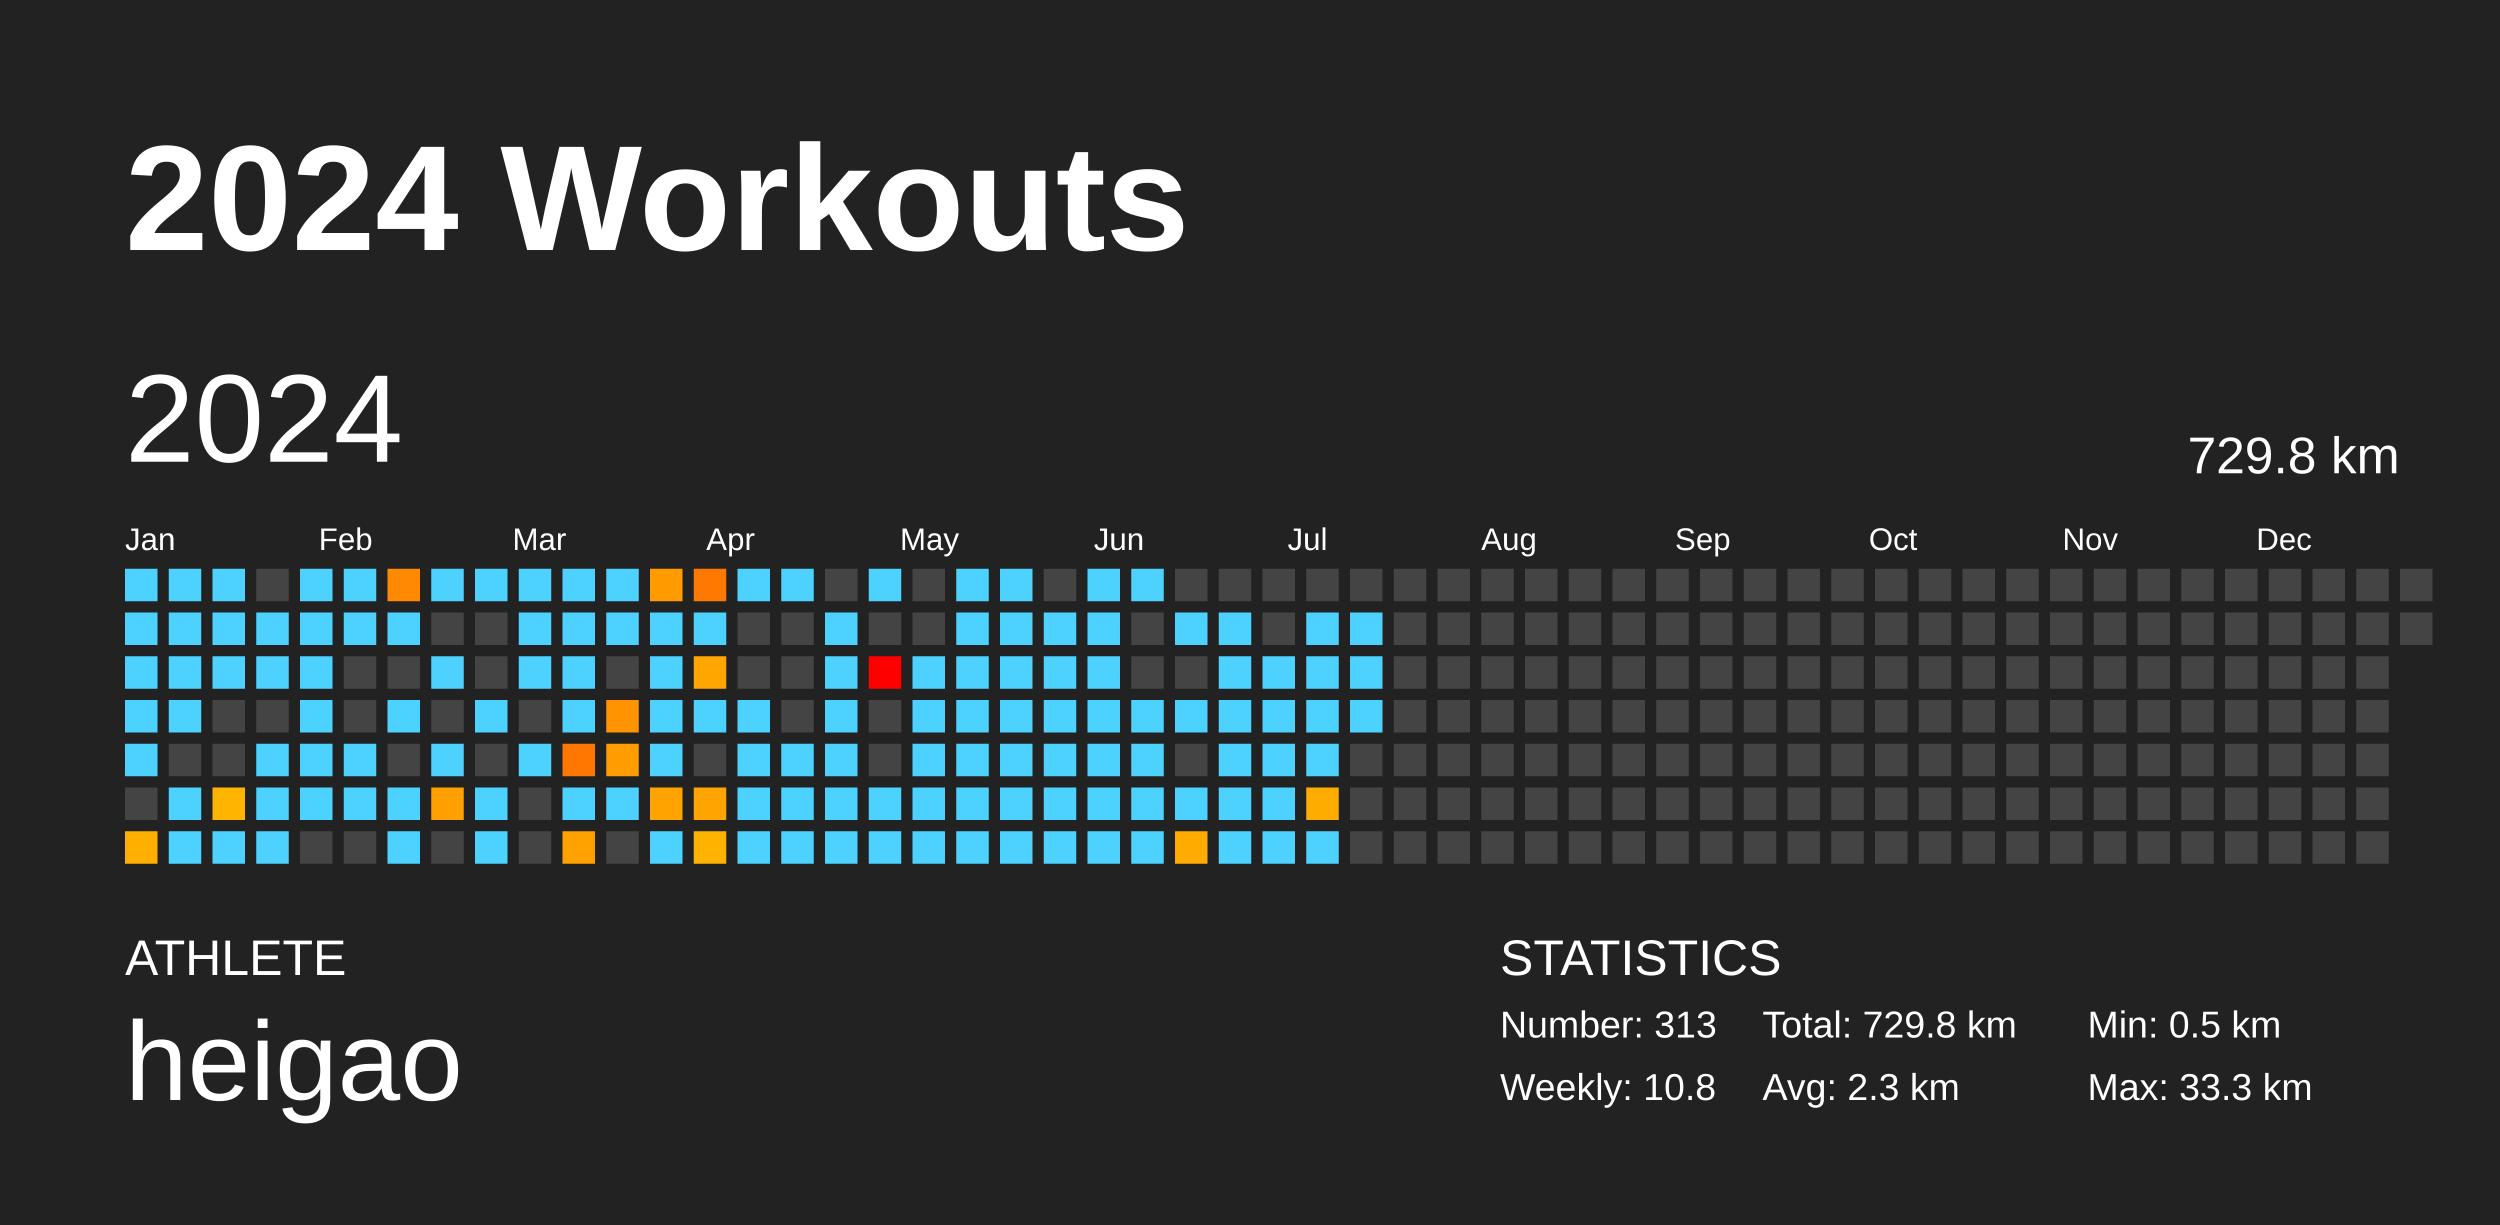
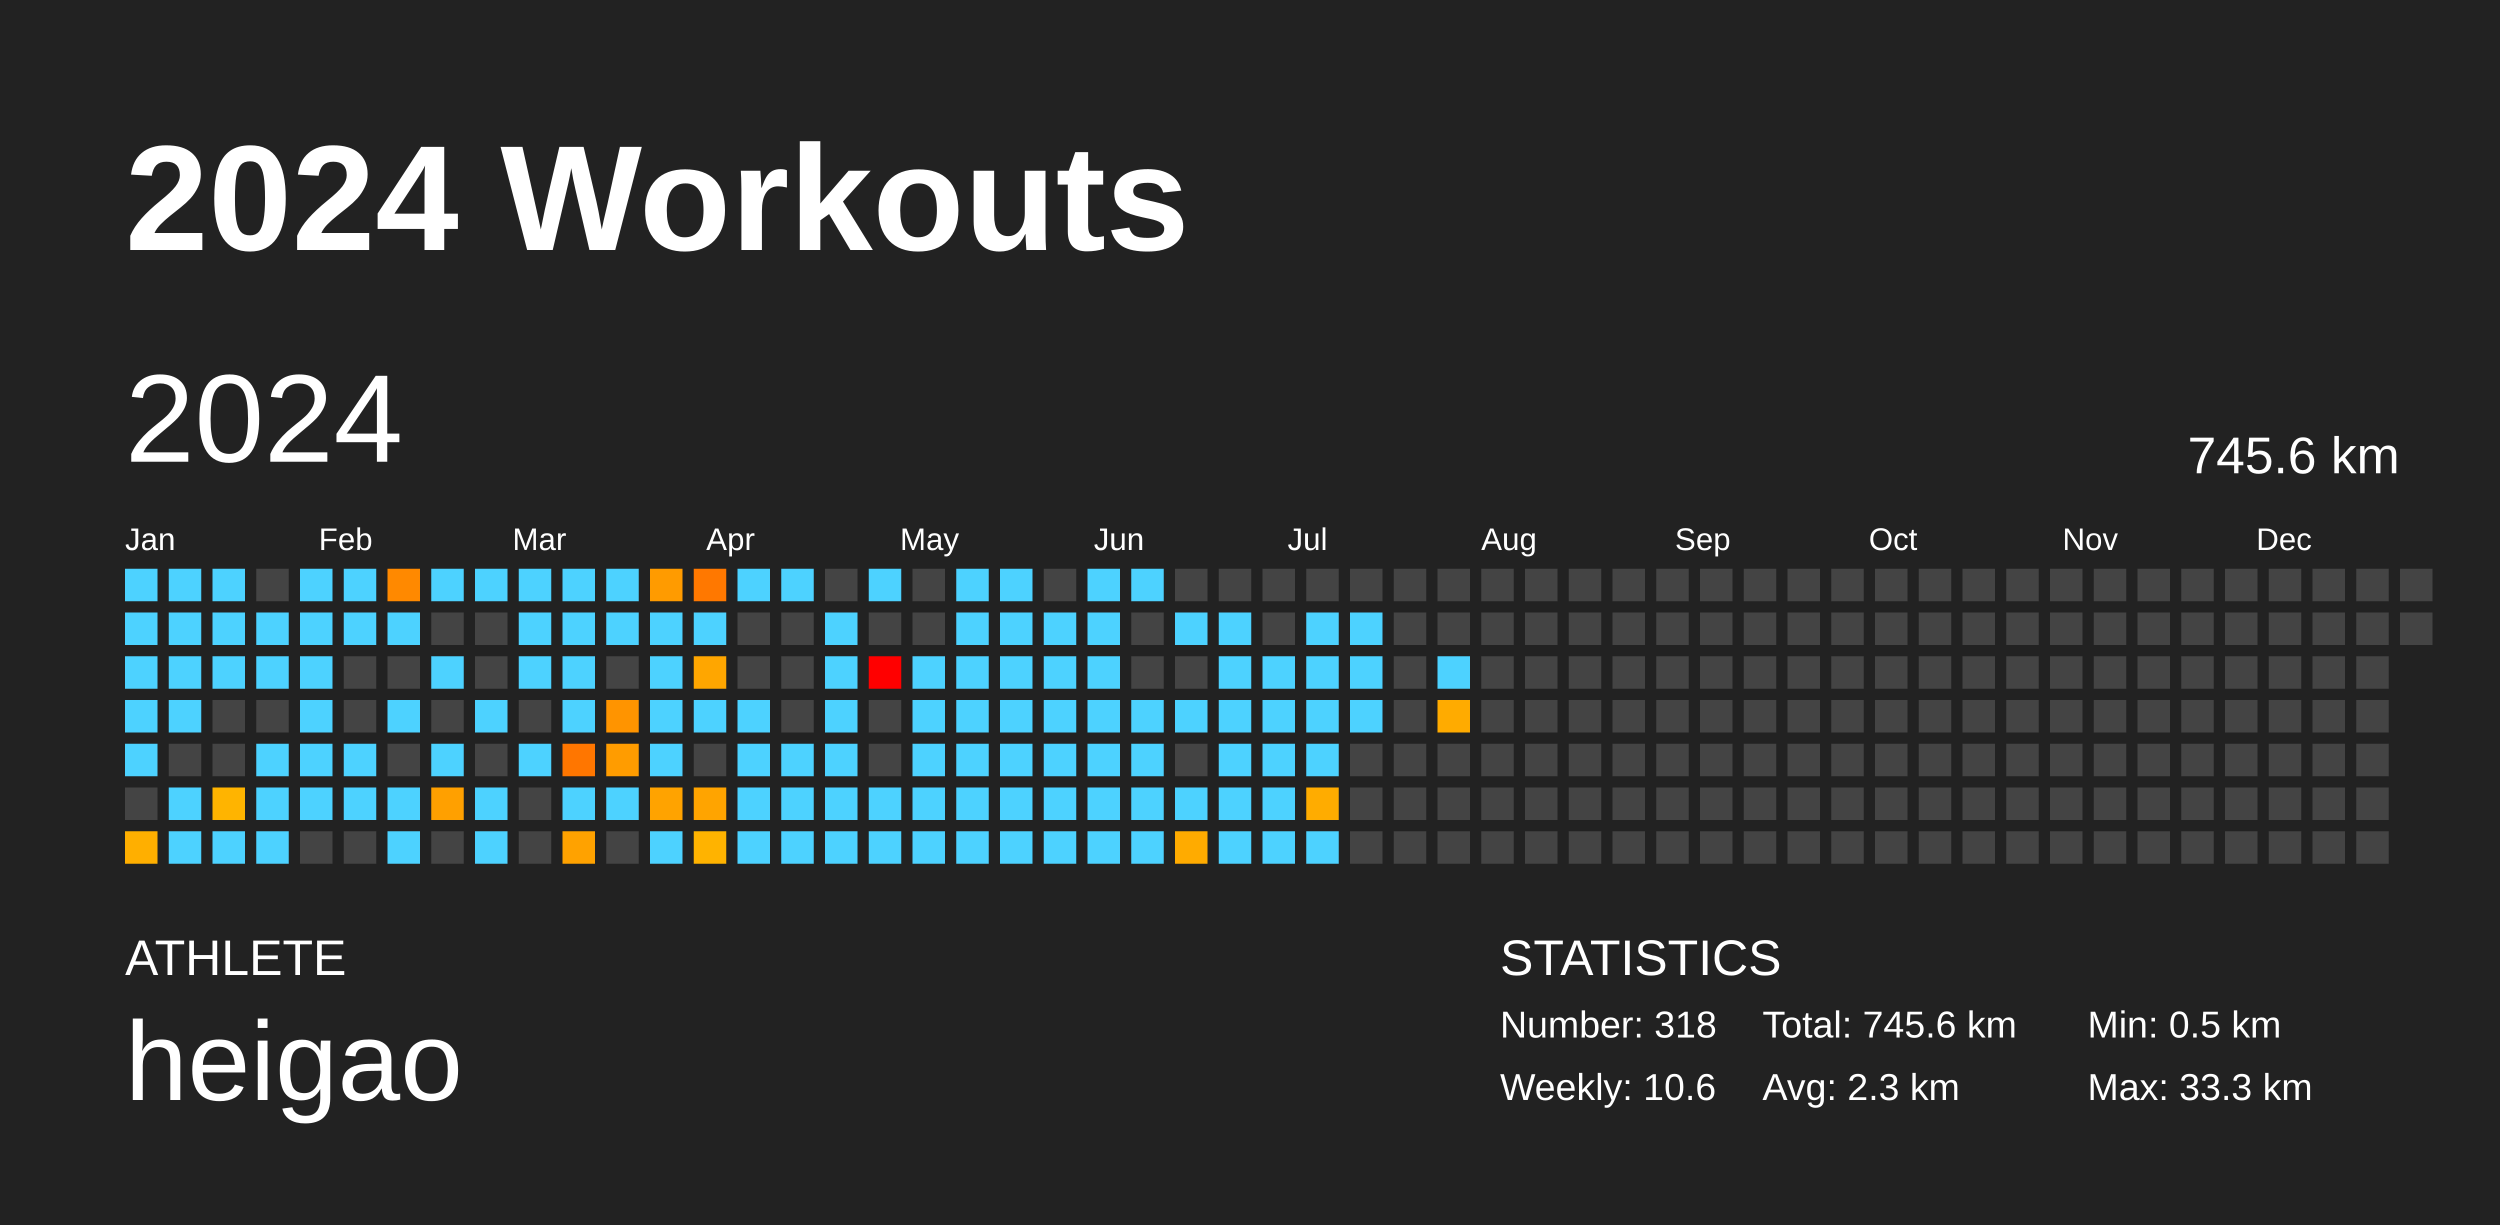
<svg xmlns="http://www.w3.org/2000/svg" baseProfile="full" height="98mm" version="1.1" viewBox="0,0,200,98" width="200mm">
  <defs />
  <rect fill="#222222" height="98" width="200" x="0" y="0" />
  <text fill="#FFFFFF" style="font-size:12px; font-family:Arial; font-weight:bold;" x="10" y="20">2024 Workouts</text>
  <text fill="#FFFFFF" style="font-size:4px; font-family:Arial" x="10" y="78">ATHLETE</text>
  <text fill="#FFFFFF" style="font-size:9px; font-family:Arial" x="10" y="88">heigao</text>
  <text fill="#FFFFFF" style="font-size:4px; font-family:Arial" x="120" y="78">STATISTICS</text>
-   <text fill="#FFFFFF" style="font-size:3px; font-family:Arial" x="120" y="83">Number: 313</text>
-   <text fill="#FFFFFF" style="font-size:3px; font-family:Arial" x="120" y="88">Weekly: 10.8</text>
-   <text fill="#FFFFFF" style="font-size:3px; font-family:Arial" x="141" y="83">Total: 729.8 km</text>
+   <text fill="#FFFFFF" style="font-size:3px; font-family:Arial" x="120" y="83">Number: 318</text>
+   <text fill="#FFFFFF" style="font-size:3px; font-family:Arial" x="120" y="88">Weekly: 10.6</text>
+   <text fill="#FFFFFF" style="font-size:3px; font-family:Arial" x="141" y="83">Total: 745.6 km</text>
  <text fill="#FFFFFF" style="font-size:3px; font-family:Arial" x="141" y="88">Avg: 2.3 km</text>
  <text fill="#FFFFFF" style="font-size:3px; font-family:Arial" x="167" y="83">Min: 0.5 km</text>
  <text fill="#FFFFFF" style="font-size:3px; font-family:Arial" x="167" y="88">Max: 33.3 km</text>
  <text dominant-baseline="hanging" fill="#FFFFFF" style="font-size:10.0px; font-family:Arial;" x="10" y="30">2024</text>
-   <text dominant-baseline="hanging" fill="#FFFFFF" style="font-size:4.125px; font-family:Arial;" x="175" y="35">729.8 km</text>
+   <text dominant-baseline="hanging" fill="#FFFFFF" style="font-size:4.125px; font-family:Arial;" x="175" y="35">745.6 km</text>
  <text fill="#FFFFFF" style="font-size:2.5px; font-family:Arial" x="10.0" y="44">Jan</text>
  <text fill="#FFFFFF" style="font-size:2.5px; font-family:Arial" x="25.5" y="44">Feb</text>
  <text fill="#FFFFFF" style="font-size:2.5px; font-family:Arial" x="41.0" y="44">Mar</text>
  <text fill="#FFFFFF" style="font-size:2.5px; font-family:Arial" x="56.5" y="44">Apr</text>
  <text fill="#FFFFFF" style="font-size:2.5px; font-family:Arial" x="72.0" y="44">May</text>
  <text fill="#FFFFFF" style="font-size:2.5px; font-family:Arial" x="87.5" y="44">Jun</text>
  <text fill="#FFFFFF" style="font-size:2.5px; font-family:Arial" x="103.0" y="44">Jul</text>
  <text fill="#FFFFFF" style="font-size:2.5px; font-family:Arial" x="118.5" y="44">Aug</text>
  <text fill="#FFFFFF" style="font-size:2.5px; font-family:Arial" x="134.0" y="44">Sep</text>
  <text fill="#FFFFFF" style="font-size:2.5px; font-family:Arial" x="149.5" y="44">Oct</text>
  <text fill="#FFFFFF" style="font-size:2.5px; font-family:Arial" x="165.0" y="44">Nov</text>
  <text fill="#FFFFFF" style="font-size:2.5px; font-family:Arial" x="180.5" y="44">Dec</text>
  <rect fill="#4dd2ff" height="2.6" width="2.6" x="10.0" y="45.5" />
  <rect fill="#4dd2ff" height="2.6" width="2.6" x="10.0" y="49.0" />
  <rect fill="#4dd2ff" height="2.6" width="2.6" x="10.0" y="52.5" />
  <rect fill="#4dd2ff" height="2.6" width="2.6" x="10.0" y="56.0" />
  <rect fill="#4dd2ff" height="2.6" width="2.6" x="10.0" y="59.5" />
  <rect fill="#444444" height="2.6" width="2.6" x="10.0" y="63.0" />
  <rect fill="#ffaf00" height="2.6" width="2.6" x="10.0" y="66.5" />
  <rect fill="#4dd2ff" height="2.6" width="2.6" x="13.5" y="45.5" />
  <rect fill="#4dd2ff" height="2.6" width="2.6" x="13.5" y="49.0" />
  <rect fill="#4dd2ff" height="2.6" width="2.6" x="13.5" y="52.5" />
  <rect fill="#4dd2ff" height="2.6" width="2.6" x="13.5" y="56.0" />
  <rect fill="#444444" height="2.6" width="2.6" x="13.5" y="59.5" />
  <rect fill="#4dd2ff" height="2.6" width="2.6" x="13.5" y="63.0" />
  <rect fill="#4dd2ff" height="2.6" width="2.6" x="13.5" y="66.5" />
  <rect fill="#4dd2ff" height="2.6" width="2.6" x="17.0" y="45.5" />
  <rect fill="#4dd2ff" height="2.6" width="2.6" x="17.0" y="49.0" />
  <rect fill="#4dd2ff" height="2.6" width="2.6" x="17.0" y="52.5" />
  <rect fill="#444444" height="2.6" width="2.6" x="17.0" y="56.0" />
  <rect fill="#444444" height="2.6" width="2.6" x="17.0" y="59.5" />
  <rect fill="#ffb400" height="2.6" width="2.6" x="17.0" y="63.0" />
  <rect fill="#4dd2ff" height="2.6" width="2.6" x="17.0" y="66.5" />
  <rect fill="#444444" height="2.6" width="2.6" x="20.5" y="45.5" />
  <rect fill="#4dd2ff" height="2.6" width="2.6" x="20.5" y="49.0" />
  <rect fill="#4dd2ff" height="2.6" width="2.6" x="20.5" y="52.5" />
  <rect fill="#444444" height="2.6" width="2.6" x="20.5" y="56.0" />
  <rect fill="#4dd2ff" height="2.6" width="2.6" x="20.5" y="59.5" />
  <rect fill="#4dd2ff" height="2.6" width="2.6" x="20.5" y="63.0" />
  <rect fill="#4dd2ff" height="2.6" width="2.6" x="20.5" y="66.5" />
  <rect fill="#4dd2ff" height="2.6" width="2.6" x="24.0" y="45.5" />
  <rect fill="#4dd2ff" height="2.6" width="2.6" x="24.0" y="49.0" />
  <rect fill="#4dd2ff" height="2.6" width="2.6" x="24.0" y="52.5" />
  <rect fill="#4dd2ff" height="2.6" width="2.6" x="24.0" y="56.0" />
  <rect fill="#4dd2ff" height="2.6" width="2.6" x="24.0" y="59.5" />
  <rect fill="#4dd2ff" height="2.6" width="2.6" x="24.0" y="63.0" />
  <rect fill="#444444" height="2.6" width="2.6" x="24.0" y="66.5" />
  <rect fill="#4dd2ff" height="2.6" width="2.6" x="27.5" y="45.5" />
  <rect fill="#4dd2ff" height="2.6" width="2.6" x="27.5" y="49.0" />
  <rect fill="#444444" height="2.6" width="2.6" x="27.5" y="52.5" />
  <rect fill="#444444" height="2.6" width="2.6" x="27.5" y="56.0" />
  <rect fill="#4dd2ff" height="2.6" width="2.6" x="27.5" y="59.5" />
  <rect fill="#4dd2ff" height="2.6" width="2.6" x="27.5" y="63.0" />
  <rect fill="#444444" height="2.6" width="2.6" x="27.5" y="66.5" />
  <rect fill="#ff8900" height="2.6" width="2.6" x="31.0" y="45.5" />
  <rect fill="#4dd2ff" height="2.6" width="2.6" x="31.0" y="49.0" />
  <rect fill="#444444" height="2.6" width="2.6" x="31.0" y="52.5" />
  <rect fill="#4dd2ff" height="2.6" width="2.6" x="31.0" y="56.0" />
  <rect fill="#444444" height="2.6" width="2.6" x="31.0" y="59.5" />
  <rect fill="#4dd2ff" height="2.6" width="2.6" x="31.0" y="63.0" />
  <rect fill="#4dd2ff" height="2.6" width="2.6" x="31.0" y="66.5" />
  <rect fill="#4dd2ff" height="2.6" width="2.6" x="34.5" y="45.5" />
  <rect fill="#444444" height="2.6" width="2.6" x="34.5" y="49.0" />
  <rect fill="#4dd2ff" height="2.6" width="2.6" x="34.5" y="52.5" />
  <rect fill="#444444" height="2.6" width="2.6" x="34.5" y="56.0" />
  <rect fill="#4dd2ff" height="2.6" width="2.6" x="34.5" y="59.5" />
  <rect fill="#ffa000" height="2.6" width="2.6" x="34.5" y="63.0" />
  <rect fill="#444444" height="2.6" width="2.6" x="34.5" y="66.5" />
  <rect fill="#4dd2ff" height="2.6" width="2.6" x="38.0" y="45.5" />
  <rect fill="#444444" height="2.6" width="2.6" x="38.0" y="49.0" />
  <rect fill="#444444" height="2.6" width="2.6" x="38.0" y="52.5" />
  <rect fill="#4dd2ff" height="2.6" width="2.6" x="38.0" y="56.0" />
  <rect fill="#444444" height="2.6" width="2.6" x="38.0" y="59.5" />
  <rect fill="#4dd2ff" height="2.6" width="2.6" x="38.0" y="63.0" />
  <rect fill="#4dd2ff" height="2.6" width="2.6" x="38.0" y="66.5" />
  <rect fill="#4dd2ff" height="2.6" width="2.6" x="41.5" y="45.5" />
  <rect fill="#4dd2ff" height="2.6" width="2.6" x="41.5" y="49.0" />
  <rect fill="#4dd2ff" height="2.6" width="2.6" x="41.5" y="52.5" />
  <rect fill="#444444" height="2.6" width="2.6" x="41.5" y="56.0" />
  <rect fill="#4dd2ff" height="2.6" width="2.6" x="41.5" y="59.5" />
  <rect fill="#444444" height="2.6" width="2.6" x="41.5" y="63.0" />
  <rect fill="#444444" height="2.6" width="2.6" x="41.5" y="66.5" />
  <rect fill="#4dd2ff" height="2.6" width="2.6" x="45.0" y="45.5" />
  <rect fill="#4dd2ff" height="2.6" width="2.6" x="45.0" y="49.0" />
  <rect fill="#4dd2ff" height="2.6" width="2.6" x="45.0" y="52.5" />
  <rect fill="#4dd2ff" height="2.6" width="2.6" x="45.0" y="56.0" />
  <rect fill="#ff7600" height="2.6" width="2.6" x="45.0" y="59.5" />
  <rect fill="#4dd2ff" height="2.6" width="2.6" x="45.0" y="63.0" />
  <rect fill="#ffa200" height="2.6" width="2.6" x="45.0" y="66.5" />
  <rect fill="#4dd2ff" height="2.6" width="2.6" x="48.5" y="45.5" />
  <rect fill="#4dd2ff" height="2.6" width="2.6" x="48.5" y="49.0" />
  <rect fill="#444444" height="2.6" width="2.6" x="48.5" y="52.5" />
  <rect fill="#ff9400" height="2.6" width="2.6" x="48.5" y="56.0" />
  <rect fill="#ff9c00" height="2.6" width="2.6" x="48.5" y="59.5" />
  <rect fill="#4dd2ff" height="2.6" width="2.6" x="48.5" y="63.0" />
  <rect fill="#444444" height="2.6" width="2.6" x="48.5" y="66.5" />
  <rect fill="#ff9b00" height="2.6" width="2.6" x="52.0" y="45.5" />
  <rect fill="#4dd2ff" height="2.6" width="2.6" x="52.0" y="49.0" />
  <rect fill="#4dd2ff" height="2.6" width="2.6" x="52.0" y="52.5" />
  <rect fill="#4dd2ff" height="2.6" width="2.6" x="52.0" y="56.0" />
  <rect fill="#4dd2ff" height="2.6" width="2.6" x="52.0" y="59.5" />
  <rect fill="#ffa300" height="2.6" width="2.6" x="52.0" y="63.0" />
  <rect fill="#4dd2ff" height="2.6" width="2.6" x="52.0" y="66.5" />
  <rect fill="#ff7800" height="2.6" width="2.6" x="55.5" y="45.5" />
  <rect fill="#4dd2ff" height="2.6" width="2.6" x="55.5" y="49.0" />
  <rect fill="#ffa600" height="2.6" width="2.6" x="55.5" y="52.5" />
  <rect fill="#4dd2ff" height="2.6" width="2.6" x="55.5" y="56.0" />
  <rect fill="#444444" height="2.6" width="2.6" x="55.5" y="59.5" />
  <rect fill="#ffa400" height="2.6" width="2.6" x="55.5" y="63.0" />
  <rect fill="#ffb300" height="2.6" width="2.6" x="55.5" y="66.5" />
  <rect fill="#4dd2ff" height="2.6" width="2.6" x="59.0" y="45.5" />
  <rect fill="#444444" height="2.6" width="2.6" x="59.0" y="49.0" />
  <rect fill="#444444" height="2.6" width="2.6" x="59.0" y="52.5" />
  <rect fill="#4dd2ff" height="2.6" width="2.6" x="59.0" y="56.0" />
  <rect fill="#4dd2ff" height="2.6" width="2.6" x="59.0" y="59.5" />
  <rect fill="#4dd2ff" height="2.6" width="2.6" x="59.0" y="63.0" />
  <rect fill="#4dd2ff" height="2.6" width="2.6" x="59.0" y="66.5" />
  <rect fill="#4dd2ff" height="2.6" width="2.6" x="62.5" y="45.5" />
  <rect fill="#444444" height="2.6" width="2.6" x="62.5" y="49.0" />
  <rect fill="#444444" height="2.6" width="2.6" x="62.5" y="52.5" />
  <rect fill="#444444" height="2.6" width="2.6" x="62.5" y="56.0" />
  <rect fill="#4dd2ff" height="2.6" width="2.6" x="62.5" y="59.5" />
  <rect fill="#4dd2ff" height="2.6" width="2.6" x="62.5" y="63.0" />
  <rect fill="#4dd2ff" height="2.6" width="2.6" x="62.5" y="66.5" />
  <rect fill="#444444" height="2.6" width="2.6" x="66.0" y="45.5" />
  <rect fill="#4dd2ff" height="2.6" width="2.6" x="66.0" y="49.0" />
  <rect fill="#4dd2ff" height="2.6" width="2.6" x="66.0" y="52.5" />
  <rect fill="#4dd2ff" height="2.6" width="2.6" x="66.0" y="56.0" />
  <rect fill="#4dd2ff" height="2.6" width="2.6" x="66.0" y="59.5" />
  <rect fill="#4dd2ff" height="2.6" width="2.6" x="66.0" y="63.0" />
  <rect fill="#4dd2ff" height="2.6" width="2.6" x="66.0" y="66.5" />
  <rect fill="#4dd2ff" height="2.6" width="2.6" x="69.5" y="45.5" />
  <rect fill="#444444" height="2.6" width="2.6" x="69.5" y="49.0" />
  <rect fill="red" height="2.6" width="2.6" x="69.5" y="52.5" />
  <rect fill="#444444" height="2.6" width="2.6" x="69.5" y="56.0" />
  <rect fill="#444444" height="2.6" width="2.6" x="69.5" y="59.5" />
  <rect fill="#4dd2ff" height="2.6" width="2.6" x="69.5" y="63.0" />
  <rect fill="#4dd2ff" height="2.6" width="2.6" x="69.5" y="66.5" />
  <rect fill="#444444" height="2.6" width="2.6" x="73.0" y="45.5" />
  <rect fill="#444444" height="2.6" width="2.6" x="73.0" y="49.0" />
  <rect fill="#4dd2ff" height="2.6" width="2.6" x="73.0" y="52.5" />
  <rect fill="#4dd2ff" height="2.6" width="2.6" x="73.0" y="56.0" />
  <rect fill="#4dd2ff" height="2.6" width="2.6" x="73.0" y="59.5" />
  <rect fill="#4dd2ff" height="2.6" width="2.6" x="73.0" y="63.0" />
  <rect fill="#4dd2ff" height="2.6" width="2.6" x="73.0" y="66.5" />
  <rect fill="#4dd2ff" height="2.6" width="2.6" x="76.5" y="45.5" />
  <rect fill="#4dd2ff" height="2.6" width="2.6" x="76.5" y="49.0" />
  <rect fill="#4dd2ff" height="2.6" width="2.6" x="76.5" y="52.5" />
  <rect fill="#4dd2ff" height="2.6" width="2.6" x="76.5" y="56.0" />
  <rect fill="#4dd2ff" height="2.6" width="2.6" x="76.5" y="59.5" />
  <rect fill="#4dd2ff" height="2.6" width="2.6" x="76.5" y="63.0" />
  <rect fill="#4dd2ff" height="2.6" width="2.6" x="76.5" y="66.5" />
  <rect fill="#4dd2ff" height="2.6" width="2.6" x="80.0" y="45.5" />
  <rect fill="#4dd2ff" height="2.6" width="2.6" x="80.0" y="49.0" />
  <rect fill="#4dd2ff" height="2.6" width="2.6" x="80.0" y="52.5" />
  <rect fill="#4dd2ff" height="2.6" width="2.6" x="80.0" y="56.0" />
  <rect fill="#4dd2ff" height="2.6" width="2.6" x="80.0" y="59.5" />
  <rect fill="#4dd2ff" height="2.6" width="2.6" x="80.0" y="63.0" />
  <rect fill="#4dd2ff" height="2.6" width="2.6" x="80.0" y="66.5" />
  <rect fill="#444444" height="2.6" width="2.6" x="83.5" y="45.5" />
  <rect fill="#4dd2ff" height="2.6" width="2.6" x="83.5" y="49.0" />
  <rect fill="#4dd2ff" height="2.6" width="2.6" x="83.5" y="52.5" />
  <rect fill="#4dd2ff" height="2.6" width="2.6" x="83.5" y="56.0" />
  <rect fill="#4dd2ff" height="2.6" width="2.6" x="83.5" y="59.5" />
  <rect fill="#4dd2ff" height="2.6" width="2.6" x="83.5" y="63.0" />
  <rect fill="#4dd2ff" height="2.6" width="2.6" x="83.5" y="66.5" />
  <rect fill="#4dd2ff" height="2.6" width="2.6" x="87.0" y="45.5" />
  <rect fill="#4dd2ff" height="2.6" width="2.6" x="87.0" y="49.0" />
  <rect fill="#4dd2ff" height="2.6" width="2.6" x="87.0" y="52.5" />
  <rect fill="#4dd2ff" height="2.6" width="2.6" x="87.0" y="56.0" />
  <rect fill="#4dd2ff" height="2.6" width="2.6" x="87.0" y="59.5" />
  <rect fill="#4dd2ff" height="2.6" width="2.6" x="87.0" y="63.0" />
  <rect fill="#4dd2ff" height="2.6" width="2.6" x="87.0" y="66.5" />
  <rect fill="#4dd2ff" height="2.6" width="2.6" x="90.5" y="45.5" />
  <rect fill="#444444" height="2.6" width="2.6" x="90.5" y="49.0" />
  <rect fill="#444444" height="2.6" width="2.6" x="90.5" y="52.5" />
  <rect fill="#4dd2ff" height="2.6" width="2.6" x="90.5" y="56.0" />
  <rect fill="#4dd2ff" height="2.6" width="2.6" x="90.5" y="59.5" />
  <rect fill="#4dd2ff" height="2.6" width="2.6" x="90.5" y="63.0" />
  <rect fill="#4dd2ff" height="2.6" width="2.6" x="90.5" y="66.5" />
  <rect fill="#444444" height="2.6" width="2.6" x="94.0" y="45.5" />
  <rect fill="#4dd2ff" height="2.6" width="2.6" x="94.0" y="49.0" />
  <rect fill="#444444" height="2.6" width="2.6" x="94.0" y="52.5" />
  <rect fill="#4dd2ff" height="2.6" width="2.6" x="94.0" y="56.0" />
  <rect fill="#444444" height="2.6" width="2.6" x="94.0" y="59.5" />
  <rect fill="#4dd2ff" height="2.6" width="2.6" x="94.0" y="63.0" />
  <rect fill="#ffab00" height="2.6" width="2.6" x="94.0" y="66.5" />
  <rect fill="#444444" height="2.6" width="2.6" x="97.5" y="45.5" />
  <rect fill="#4dd2ff" height="2.6" width="2.6" x="97.5" y="49.0" />
  <rect fill="#4dd2ff" height="2.6" width="2.6" x="97.5" y="52.5" />
  <rect fill="#4dd2ff" height="2.6" width="2.6" x="97.5" y="56.0" />
  <rect fill="#4dd2ff" height="2.6" width="2.6" x="97.5" y="59.5" />
  <rect fill="#4dd2ff" height="2.6" width="2.6" x="97.5" y="63.0" />
  <rect fill="#4dd2ff" height="2.6" width="2.6" x="97.5" y="66.5" />
  <rect fill="#444444" height="2.6" width="2.6" x="101.0" y="45.5" />
  <rect fill="#444444" height="2.6" width="2.6" x="101.0" y="49.0" />
  <rect fill="#4dd2ff" height="2.6" width="2.6" x="101.0" y="52.5" />
  <rect fill="#4dd2ff" height="2.6" width="2.6" x="101.0" y="56.0" />
  <rect fill="#4dd2ff" height="2.6" width="2.6" x="101.0" y="59.5" />
  <rect fill="#4dd2ff" height="2.6" width="2.6" x="101.0" y="63.0" />
  <rect fill="#4dd2ff" height="2.6" width="2.6" x="101.0" y="66.5" />
  <rect fill="#444444" height="2.6" width="2.6" x="104.5" y="45.5" />
  <rect fill="#4dd2ff" height="2.6" width="2.6" x="104.5" y="49.0" />
  <rect fill="#4dd2ff" height="2.6" width="2.6" x="104.5" y="52.5" />
  <rect fill="#4dd2ff" height="2.6" width="2.6" x="104.5" y="56.0" />
  <rect fill="#4dd2ff" height="2.6" width="2.6" x="104.5" y="59.5" />
  <rect fill="#ffac00" height="2.6" width="2.6" x="104.5" y="63.0" />
  <rect fill="#4dd2ff" height="2.6" width="2.6" x="104.5" y="66.5" />
  <rect fill="#444444" height="2.6" width="2.6" x="108.0" y="45.5" />
  <rect fill="#4dd2ff" height="2.6" width="2.6" x="108.0" y="49.0" />
  <rect fill="#4dd2ff" height="2.6" width="2.6" x="108.0" y="52.5" />
  <rect fill="#4dd2ff" height="2.6" width="2.6" x="108.0" y="56.0" />
  <rect fill="#444444" height="2.6" width="2.6" x="108.0" y="59.5" />
  <rect fill="#444444" height="2.6" width="2.6" x="108.0" y="63.0" />
  <rect fill="#444444" height="2.6" width="2.6" x="108.0" y="66.5" />
  <rect fill="#444444" height="2.6" width="2.6" x="111.5" y="45.5" />
  <rect fill="#444444" height="2.6" width="2.6" x="111.5" y="49.0" />
  <rect fill="#444444" height="2.6" width="2.6" x="111.5" y="52.5" />
  <rect fill="#444444" height="2.6" width="2.6" x="111.5" y="56.0" />
  <rect fill="#444444" height="2.6" width="2.6" x="111.5" y="59.5" />
  <rect fill="#444444" height="2.6" width="2.6" x="111.5" y="63.0" />
  <rect fill="#444444" height="2.6" width="2.6" x="111.5" y="66.5" />
  <rect fill="#444444" height="2.6" width="2.6" x="115.0" y="45.5" />
  <rect fill="#444444" height="2.6" width="2.6" x="115.0" y="49.0" />
-   <rect fill="#444444" height="2.6" width="2.6" x="115.0" y="52.5" />
-   <rect fill="#444444" height="2.6" width="2.6" x="115.0" y="56.0" />
+   <rect fill="#4dd2ff" height="2.6" width="2.6" x="115.0" y="52.5" />
+   <rect fill="#ffab00" height="2.6" width="2.6" x="115.0" y="56.0" />
  <rect fill="#444444" height="2.6" width="2.6" x="115.0" y="59.5" />
  <rect fill="#444444" height="2.6" width="2.6" x="115.0" y="63.0" />
  <rect fill="#444444" height="2.6" width="2.6" x="115.0" y="66.5" />
  <rect fill="#444444" height="2.6" width="2.6" x="118.5" y="45.5" />
  <rect fill="#444444" height="2.6" width="2.6" x="118.5" y="49.0" />
  <rect fill="#444444" height="2.6" width="2.6" x="118.5" y="52.5" />
  <rect fill="#444444" height="2.6" width="2.6" x="118.5" y="56.0" />
  <rect fill="#444444" height="2.6" width="2.6" x="118.5" y="59.5" />
  <rect fill="#444444" height="2.6" width="2.6" x="118.5" y="63.0" />
  <rect fill="#444444" height="2.6" width="2.6" x="118.5" y="66.5" />
  <rect fill="#444444" height="2.6" width="2.6" x="122.0" y="45.5" />
  <rect fill="#444444" height="2.6" width="2.6" x="122.0" y="49.0" />
  <rect fill="#444444" height="2.6" width="2.6" x="122.0" y="52.5" />
  <rect fill="#444444" height="2.6" width="2.6" x="122.0" y="56.0" />
  <rect fill="#444444" height="2.6" width="2.6" x="122.0" y="59.5" />
  <rect fill="#444444" height="2.6" width="2.6" x="122.0" y="63.0" />
  <rect fill="#444444" height="2.6" width="2.6" x="122.0" y="66.5" />
  <rect fill="#444444" height="2.6" width="2.6" x="125.5" y="45.5" />
  <rect fill="#444444" height="2.6" width="2.6" x="125.5" y="49.0" />
  <rect fill="#444444" height="2.6" width="2.6" x="125.5" y="52.5" />
  <rect fill="#444444" height="2.6" width="2.6" x="125.5" y="56.0" />
  <rect fill="#444444" height="2.6" width="2.6" x="125.5" y="59.5" />
  <rect fill="#444444" height="2.6" width="2.6" x="125.5" y="63.0" />
  <rect fill="#444444" height="2.6" width="2.6" x="125.5" y="66.5" />
  <rect fill="#444444" height="2.6" width="2.6" x="129.0" y="45.5" />
  <rect fill="#444444" height="2.6" width="2.6" x="129.0" y="49.0" />
  <rect fill="#444444" height="2.6" width="2.6" x="129.0" y="52.5" />
  <rect fill="#444444" height="2.6" width="2.6" x="129.0" y="56.0" />
  <rect fill="#444444" height="2.6" width="2.6" x="129.0" y="59.5" />
  <rect fill="#444444" height="2.6" width="2.6" x="129.0" y="63.0" />
  <rect fill="#444444" height="2.6" width="2.6" x="129.0" y="66.5" />
  <rect fill="#444444" height="2.6" width="2.6" x="132.5" y="45.5" />
  <rect fill="#444444" height="2.6" width="2.6" x="132.5" y="49.0" />
  <rect fill="#444444" height="2.6" width="2.6" x="132.5" y="52.5" />
  <rect fill="#444444" height="2.6" width="2.6" x="132.5" y="56.0" />
  <rect fill="#444444" height="2.6" width="2.6" x="132.5" y="59.5" />
  <rect fill="#444444" height="2.6" width="2.6" x="132.5" y="63.0" />
  <rect fill="#444444" height="2.6" width="2.6" x="132.5" y="66.5" />
  <rect fill="#444444" height="2.6" width="2.6" x="136.0" y="45.5" />
  <rect fill="#444444" height="2.6" width="2.6" x="136.0" y="49.0" />
  <rect fill="#444444" height="2.6" width="2.6" x="136.0" y="52.5" />
  <rect fill="#444444" height="2.6" width="2.6" x="136.0" y="56.0" />
  <rect fill="#444444" height="2.6" width="2.6" x="136.0" y="59.5" />
  <rect fill="#444444" height="2.6" width="2.6" x="136.0" y="63.0" />
  <rect fill="#444444" height="2.6" width="2.6" x="136.0" y="66.5" />
  <rect fill="#444444" height="2.6" width="2.6" x="139.5" y="45.5" />
  <rect fill="#444444" height="2.6" width="2.6" x="139.5" y="49.0" />
  <rect fill="#444444" height="2.6" width="2.6" x="139.5" y="52.5" />
  <rect fill="#444444" height="2.6" width="2.6" x="139.5" y="56.0" />
  <rect fill="#444444" height="2.6" width="2.6" x="139.5" y="59.5" />
  <rect fill="#444444" height="2.6" width="2.6" x="139.5" y="63.0" />
  <rect fill="#444444" height="2.6" width="2.6" x="139.5" y="66.5" />
  <rect fill="#444444" height="2.6" width="2.6" x="143.0" y="45.5" />
  <rect fill="#444444" height="2.6" width="2.6" x="143.0" y="49.0" />
  <rect fill="#444444" height="2.6" width="2.6" x="143.0" y="52.5" />
  <rect fill="#444444" height="2.6" width="2.6" x="143.0" y="56.0" />
  <rect fill="#444444" height="2.6" width="2.6" x="143.0" y="59.5" />
  <rect fill="#444444" height="2.6" width="2.6" x="143.0" y="63.0" />
  <rect fill="#444444" height="2.6" width="2.6" x="143.0" y="66.5" />
  <rect fill="#444444" height="2.6" width="2.6" x="146.5" y="45.5" />
  <rect fill="#444444" height="2.6" width="2.6" x="146.5" y="49.0" />
  <rect fill="#444444" height="2.6" width="2.6" x="146.5" y="52.5" />
  <rect fill="#444444" height="2.6" width="2.6" x="146.5" y="56.0" />
  <rect fill="#444444" height="2.6" width="2.6" x="146.5" y="59.5" />
  <rect fill="#444444" height="2.6" width="2.6" x="146.5" y="63.0" />
  <rect fill="#444444" height="2.6" width="2.6" x="146.5" y="66.5" />
  <rect fill="#444444" height="2.6" width="2.6" x="150.0" y="45.5" />
  <rect fill="#444444" height="2.6" width="2.6" x="150.0" y="49.0" />
  <rect fill="#444444" height="2.6" width="2.6" x="150.0" y="52.5" />
  <rect fill="#444444" height="2.6" width="2.6" x="150.0" y="56.0" />
  <rect fill="#444444" height="2.6" width="2.6" x="150.0" y="59.5" />
  <rect fill="#444444" height="2.6" width="2.6" x="150.0" y="63.0" />
  <rect fill="#444444" height="2.6" width="2.6" x="150.0" y="66.5" />
  <rect fill="#444444" height="2.6" width="2.6" x="153.5" y="45.5" />
  <rect fill="#444444" height="2.6" width="2.6" x="153.5" y="49.0" />
  <rect fill="#444444" height="2.6" width="2.6" x="153.5" y="52.5" />
  <rect fill="#444444" height="2.6" width="2.6" x="153.5" y="56.0" />
  <rect fill="#444444" height="2.6" width="2.6" x="153.5" y="59.5" />
  <rect fill="#444444" height="2.6" width="2.6" x="153.5" y="63.0" />
  <rect fill="#444444" height="2.6" width="2.6" x="153.5" y="66.5" />
  <rect fill="#444444" height="2.6" width="2.6" x="157.0" y="45.5" />
  <rect fill="#444444" height="2.6" width="2.6" x="157.0" y="49.0" />
  <rect fill="#444444" height="2.6" width="2.6" x="157.0" y="52.5" />
  <rect fill="#444444" height="2.6" width="2.6" x="157.0" y="56.0" />
  <rect fill="#444444" height="2.6" width="2.6" x="157.0" y="59.5" />
  <rect fill="#444444" height="2.6" width="2.6" x="157.0" y="63.0" />
  <rect fill="#444444" height="2.6" width="2.6" x="157.0" y="66.5" />
  <rect fill="#444444" height="2.6" width="2.6" x="160.5" y="45.5" />
  <rect fill="#444444" height="2.6" width="2.6" x="160.5" y="49.0" />
  <rect fill="#444444" height="2.6" width="2.6" x="160.5" y="52.5" />
  <rect fill="#444444" height="2.6" width="2.6" x="160.5" y="56.0" />
  <rect fill="#444444" height="2.6" width="2.6" x="160.5" y="59.5" />
  <rect fill="#444444" height="2.6" width="2.6" x="160.5" y="63.0" />
  <rect fill="#444444" height="2.6" width="2.6" x="160.5" y="66.5" />
  <rect fill="#444444" height="2.6" width="2.6" x="164.0" y="45.5" />
  <rect fill="#444444" height="2.6" width="2.6" x="164.0" y="49.0" />
  <rect fill="#444444" height="2.6" width="2.6" x="164.0" y="52.5" />
  <rect fill="#444444" height="2.6" width="2.6" x="164.0" y="56.0" />
  <rect fill="#444444" height="2.6" width="2.6" x="164.0" y="59.5" />
  <rect fill="#444444" height="2.6" width="2.6" x="164.0" y="63.0" />
  <rect fill="#444444" height="2.6" width="2.6" x="164.0" y="66.5" />
  <rect fill="#444444" height="2.6" width="2.6" x="167.5" y="45.5" />
  <rect fill="#444444" height="2.6" width="2.6" x="167.5" y="49.0" />
  <rect fill="#444444" height="2.6" width="2.6" x="167.5" y="52.5" />
  <rect fill="#444444" height="2.6" width="2.6" x="167.5" y="56.0" />
  <rect fill="#444444" height="2.6" width="2.6" x="167.5" y="59.5" />
  <rect fill="#444444" height="2.6" width="2.6" x="167.5" y="63.0" />
  <rect fill="#444444" height="2.6" width="2.6" x="167.5" y="66.5" />
  <rect fill="#444444" height="2.6" width="2.6" x="171.0" y="45.5" />
  <rect fill="#444444" height="2.6" width="2.6" x="171.0" y="49.0" />
  <rect fill="#444444" height="2.6" width="2.6" x="171.0" y="52.5" />
  <rect fill="#444444" height="2.6" width="2.6" x="171.0" y="56.0" />
  <rect fill="#444444" height="2.6" width="2.6" x="171.0" y="59.5" />
  <rect fill="#444444" height="2.6" width="2.6" x="171.0" y="63.0" />
  <rect fill="#444444" height="2.6" width="2.6" x="171.0" y="66.5" />
  <rect fill="#444444" height="2.6" width="2.6" x="174.5" y="45.5" />
  <rect fill="#444444" height="2.6" width="2.6" x="174.5" y="49.0" />
  <rect fill="#444444" height="2.6" width="2.6" x="174.5" y="52.5" />
  <rect fill="#444444" height="2.6" width="2.6" x="174.5" y="56.0" />
  <rect fill="#444444" height="2.6" width="2.6" x="174.5" y="59.5" />
  <rect fill="#444444" height="2.6" width="2.6" x="174.5" y="63.0" />
  <rect fill="#444444" height="2.6" width="2.6" x="174.5" y="66.5" />
  <rect fill="#444444" height="2.6" width="2.6" x="178.0" y="45.5" />
  <rect fill="#444444" height="2.6" width="2.6" x="178.0" y="49.0" />
  <rect fill="#444444" height="2.6" width="2.6" x="178.0" y="52.5" />
  <rect fill="#444444" height="2.6" width="2.6" x="178.0" y="56.0" />
  <rect fill="#444444" height="2.6" width="2.6" x="178.0" y="59.5" />
  <rect fill="#444444" height="2.6" width="2.6" x="178.0" y="63.0" />
  <rect fill="#444444" height="2.6" width="2.6" x="178.0" y="66.5" />
  <rect fill="#444444" height="2.6" width="2.6" x="181.5" y="45.5" />
  <rect fill="#444444" height="2.6" width="2.6" x="181.5" y="49.0" />
  <rect fill="#444444" height="2.6" width="2.6" x="181.5" y="52.5" />
  <rect fill="#444444" height="2.6" width="2.6" x="181.5" y="56.0" />
  <rect fill="#444444" height="2.6" width="2.6" x="181.5" y="59.5" />
  <rect fill="#444444" height="2.6" width="2.6" x="181.5" y="63.0" />
  <rect fill="#444444" height="2.6" width="2.6" x="181.5" y="66.5" />
  <rect fill="#444444" height="2.6" width="2.6" x="185.0" y="45.5" />
  <rect fill="#444444" height="2.6" width="2.6" x="185.0" y="49.0" />
  <rect fill="#444444" height="2.6" width="2.6" x="185.0" y="52.5" />
  <rect fill="#444444" height="2.6" width="2.6" x="185.0" y="56.0" />
  <rect fill="#444444" height="2.6" width="2.6" x="185.0" y="59.5" />
  <rect fill="#444444" height="2.6" width="2.6" x="185.0" y="63.0" />
  <rect fill="#444444" height="2.6" width="2.6" x="185.0" y="66.5" />
  <rect fill="#444444" height="2.6" width="2.6" x="188.5" y="45.5" />
  <rect fill="#444444" height="2.6" width="2.6" x="188.5" y="49.0" />
  <rect fill="#444444" height="2.6" width="2.6" x="188.5" y="52.5" />
  <rect fill="#444444" height="2.6" width="2.6" x="188.5" y="56.0" />
  <rect fill="#444444" height="2.6" width="2.6" x="188.5" y="59.5" />
  <rect fill="#444444" height="2.6" width="2.6" x="188.5" y="63.0" />
  <rect fill="#444444" height="2.6" width="2.6" x="188.5" y="66.5" />
  <rect fill="#444444" height="2.6" width="2.6" x="192.0" y="45.5" />
  <rect fill="#444444" height="2.6" width="2.6" x="192.0" y="49.0" />
</svg>
